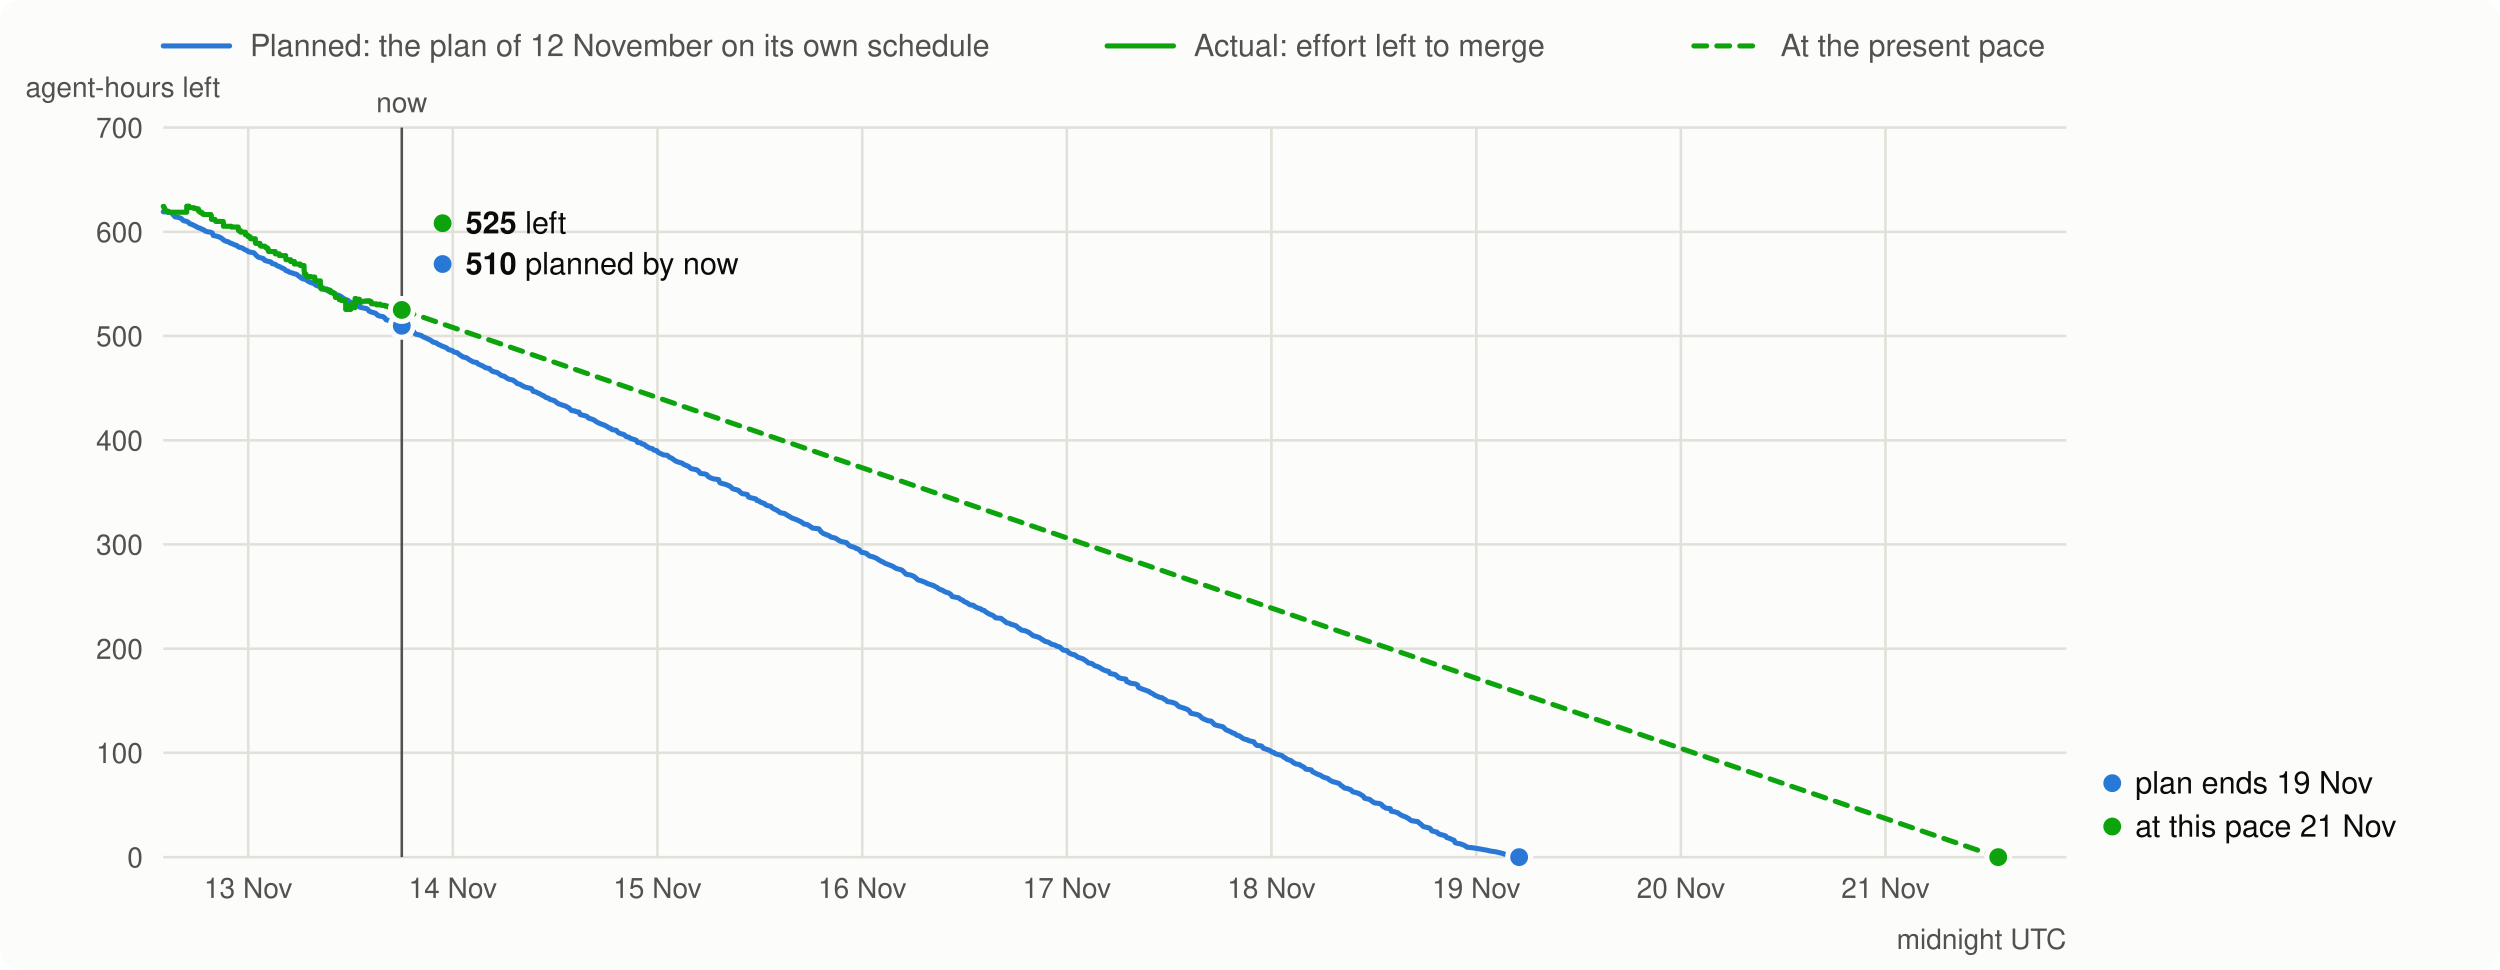
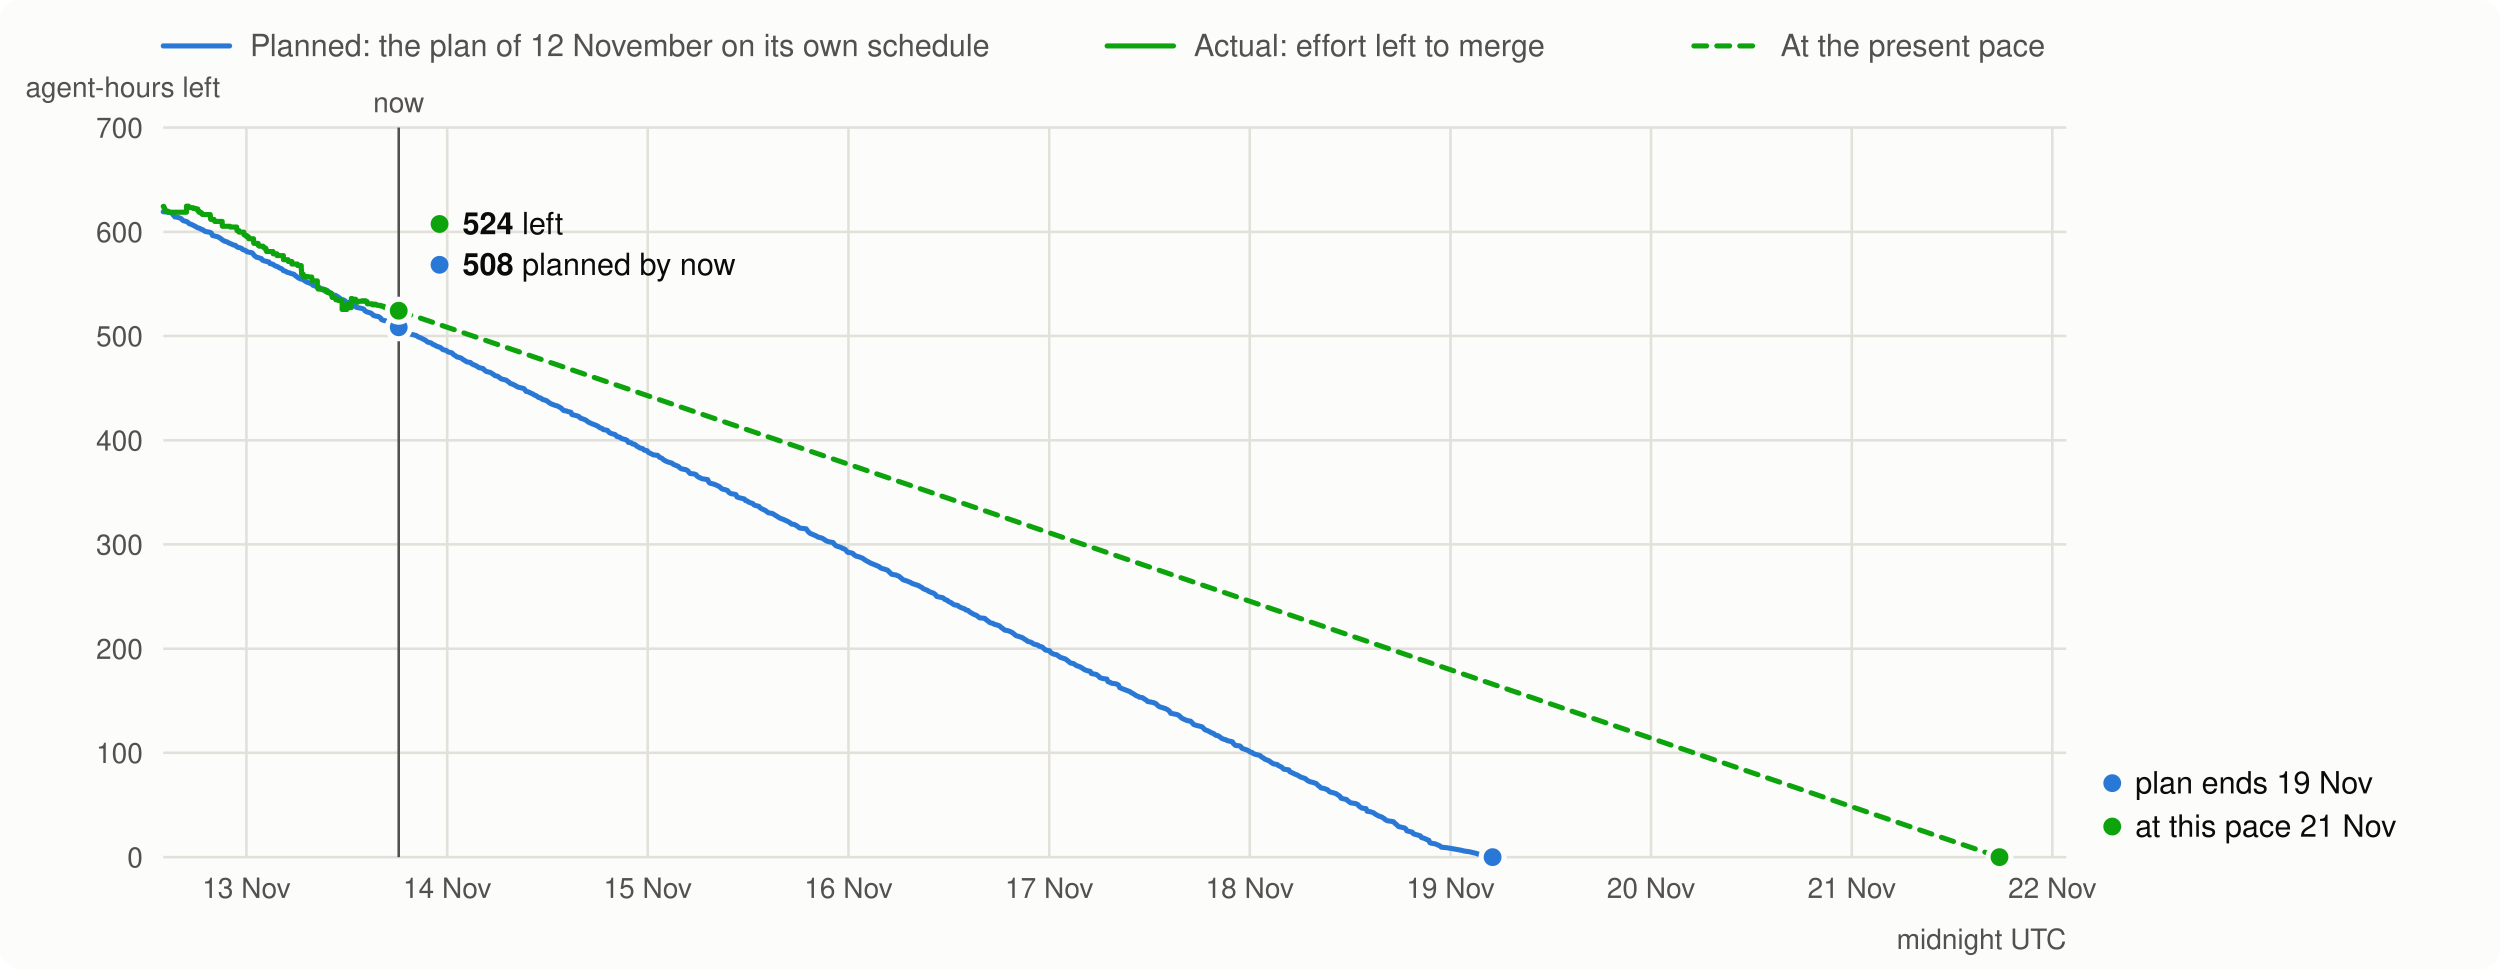
<svg xmlns="http://www.w3.org/2000/svg" viewBox="0 0 980 380" width="980" height="380" font-family="system-ui,-apple-system,Segoe UI,Helvetica,Arial,sans-serif" font-size="13">
  <rect width="980" height="380" rx="8" fill="#fcfcfb" />
  <line x1="64" x2="90" y1="18" y2="18" stroke="#2a78d6" stroke-width="2" stroke-linecap="round" />
  <text x="98" y="22" fill="#52514e" font-size="12">Planned: the plan of 12 November on its own schedule</text>
  <line x1="434" x2="460" y1="18" y2="18" stroke="#0ca30c" stroke-width="2" stroke-linecap="round" />
  <text x="468" y="22" fill="#52514e" font-size="12">Actual: effort left to merge</text>
  <line x1="664" x2="690" y1="18" y2="18" stroke="#0ca30c" stroke-width="2" stroke-linecap="round" stroke-dasharray="5 4" />
  <text x="698" y="22" fill="#52514e" font-size="12">At the present pace</text>
  <line x1="64" x2="810" y1="336.0" y2="336.0" stroke="#e1e0d9" />
  <text x="56" y="340.0" text-anchor="end" fill="#52514e" font-size="11">0</text>
  <line x1="64" x2="810" y1="295.1" y2="295.1" stroke="#e1e0d9" />
  <text x="56" y="299.1" text-anchor="end" fill="#52514e" font-size="11">100</text>
  <line x1="64" x2="810" y1="254.3" y2="254.3" stroke="#e1e0d9" />
  <text x="56" y="258.3" text-anchor="end" fill="#52514e" font-size="11">200</text>
  <line x1="64" x2="810" y1="213.4" y2="213.4" stroke="#e1e0d9" />
  <text x="56" y="217.4" text-anchor="end" fill="#52514e" font-size="11">300</text>
  <line x1="64" x2="810" y1="172.6" y2="172.6" stroke="#e1e0d9" />
  <text x="56" y="176.6" text-anchor="end" fill="#52514e" font-size="11">400</text>
  <line x1="64" x2="810" y1="131.7" y2="131.7" stroke="#e1e0d9" />
  <text x="56" y="135.7" text-anchor="end" fill="#52514e" font-size="11">500</text>
  <line x1="64" x2="810" y1="90.9" y2="90.9" stroke="#e1e0d9" />
  <text x="56" y="94.9" text-anchor="end" fill="#52514e" font-size="11">600</text>
  <line x1="64" x2="810" y1="50.0" y2="50.0" stroke="#e1e0d9" />
  <text x="56" y="54.0" text-anchor="end" fill="#52514e" font-size="11">700</text>
  <text x="10" y="38" fill="#52514e" font-size="11">agent-hours left</text>
-   <line x1="97.3" x2="97.3" y1="50" y2="336" stroke="#e1e0d9" />
-   <text x="97.3" y="352" text-anchor="middle" fill="#52514e" font-size="11">13 Nov</text>
-   <line x1="177.5" x2="177.5" y1="50" y2="336" stroke="#e1e0d9" />
-   <text x="177.5" y="352" text-anchor="middle" fill="#52514e" font-size="11">14 Nov</text>
-   <line x1="257.7" x2="257.7" y1="50" y2="336" stroke="#e1e0d9" />
-   <text x="257.7" y="352" text-anchor="middle" fill="#52514e" font-size="11">15 Nov</text>
-   <line x1="338.0" x2="338.0" y1="50" y2="336" stroke="#e1e0d9" />
-   <text x="338.0" y="352" text-anchor="middle" fill="#52514e" font-size="11">16 Nov</text>
-   <line x1="418.2" x2="418.2" y1="50" y2="336" stroke="#e1e0d9" />
-   <text x="418.2" y="352" text-anchor="middle" fill="#52514e" font-size="11">17 Nov</text>
-   <line x1="498.4" x2="498.4" y1="50" y2="336" stroke="#e1e0d9" />
-   <text x="498.4" y="352" text-anchor="middle" fill="#52514e" font-size="11">18 Nov</text>
-   <line x1="578.7" x2="578.7" y1="50" y2="336" stroke="#e1e0d9" />
-   <text x="578.7" y="352" text-anchor="middle" fill="#52514e" font-size="11">19 Nov</text>
-   <line x1="658.9" x2="658.9" y1="50" y2="336" stroke="#e1e0d9" />
-   <text x="658.9" y="352" text-anchor="middle" fill="#52514e" font-size="11">20 Nov</text>
-   <line x1="739.1" x2="739.1" y1="50" y2="336" stroke="#e1e0d9" />
-   <text x="739.1" y="352" text-anchor="middle" fill="#52514e" font-size="11">21 Nov</text>
+   <line x1="96.6" x2="96.6" y1="50" y2="336" stroke="#e1e0d9" />
+   <text x="96.6" y="352" text-anchor="middle" fill="#52514e" font-size="11">13 Nov</text>
+   <line x1="175.3" x2="175.3" y1="50" y2="336" stroke="#e1e0d9" />
+   <text x="175.3" y="352" text-anchor="middle" fill="#52514e" font-size="11">14 Nov</text>
+   <line x1="253.9" x2="253.9" y1="50" y2="336" stroke="#e1e0d9" />
+   <text x="253.9" y="352" text-anchor="middle" fill="#52514e" font-size="11">15 Nov</text>
+   <line x1="332.6" x2="332.6" y1="50" y2="336" stroke="#e1e0d9" />
+   <text x="332.6" y="352" text-anchor="middle" fill="#52514e" font-size="11">16 Nov</text>
+   <line x1="411.3" x2="411.3" y1="50" y2="336" stroke="#e1e0d9" />
+   <text x="411.3" y="352" text-anchor="middle" fill="#52514e" font-size="11">17 Nov</text>
+   <line x1="489.9" x2="489.9" y1="50" y2="336" stroke="#e1e0d9" />
+   <text x="489.9" y="352" text-anchor="middle" fill="#52514e" font-size="11">18 Nov</text>
+   <line x1="568.6" x2="568.6" y1="50" y2="336" stroke="#e1e0d9" />
+   <text x="568.6" y="352" text-anchor="middle" fill="#52514e" font-size="11">19 Nov</text>
+   <line x1="647.2" x2="647.2" y1="50" y2="336" stroke="#e1e0d9" />
+   <text x="647.2" y="352" text-anchor="middle" fill="#52514e" font-size="11">20 Nov</text>
+   <line x1="725.9" x2="725.9" y1="50" y2="336" stroke="#e1e0d9" />
+   <text x="725.9" y="352" text-anchor="middle" fill="#52514e" font-size="11">21 Nov</text>
+   <line x1="804.5" x2="804.5" y1="50" y2="336" stroke="#e1e0d9" />
+   <text x="804.5" y="352" text-anchor="middle" fill="#52514e" font-size="11">22 Nov</text>
  <text x="810" y="372" text-anchor="end" fill="#52514e" font-size="11">midnight UTC</text>
-   <path d="M64.0,83.0 L66.5,83.2 L67.3,83.5 L68.6,85.0 L69.9,85.2 L70.7,85.5 L71.1,85.7 L71.9,86.5 L73.2,86.8 L73.6,87.0 L74.0,87.3 L74.4,87.7 L75.3,88.0 L75.7,88.2 L76.1,88.4 L76.5,88.6 L77.8,89.3 L78.6,89.5 L79.0,89.8 L79.9,90.1 L80.3,90.5 L81.1,90.8 L82.4,91.0 L83.2,91.3 L83.6,92.3 L84.5,92.5 L85.7,92.8 L86.1,93.0 L87.0,93.5 L87.8,94.2 L88.2,94.4 L88.7,94.6 L89.5,94.8 L90.3,95.3 L91.2,95.6 L91.6,95.8 L92.0,96.0 L92.8,96.2 L93.2,96.6 L93.7,96.9 L94.9,97.2 L95.3,97.4 L95.8,97.8 L96.6,98.1 L97.0,98.3 L97.4,98.7 L99.5,99.1 L99.9,99.5 L100.4,100.1 L100.8,100.4 L101.2,100.8 L102.0,101.0 L103.3,101.4 L103.7,102.0 L104.5,102.3 L105.4,102.5 L106.2,102.7 L106.6,103.3 L107.9,103.6 L108.3,103.9 L108.7,104.2 L109.5,104.5 L110.0,104.7 L110.4,105.0 L111.2,105.3 L111.6,105.6 L112.1,106.1 L112.9,106.3 L113.3,106.6 L113.7,106.8 L114.6,107.0 L115.0,107.2 L116.2,107.5 L116.7,107.9 L117.1,108.2 L117.9,108.8 L118.3,109.1 L118.7,109.3 L120.0,109.6 L120.4,110.0 L120.8,110.2 L121.2,110.5 L122.1,110.8 L123.3,111.3 L123.8,111.8 L124.6,112.1 L125.4,112.3 L126.7,112.9 L127.1,113.4 L127.9,113.7 L129.6,113.9 L130.0,114.3 L130.4,114.8 L131.3,115.5 L132.9,115.8 L133.4,116.1 L133.8,116.3 L134.6,116.9 L135.0,117.2 L136.3,117.7 L136.7,118.0 L137.1,118.4 L138.4,118.7 L138.8,118.9 L140.1,119.2 L140.5,119.7 L140.9,120.3 L141.3,120.5 L143.8,121.0 L144.2,121.3 L144.6,121.9 L145.5,122.3 L146.3,122.5 L147.2,122.8 L147.6,123.1 L148.0,123.6 L148.8,123.9 L150.1,124.1 L150.5,124.4 L150.9,124.7 L151.3,125.3 L152.2,125.6 L153.8,126.0 L154.3,126.3 L154.7,126.9 L155.9,127.3 L156.3,127.5 L157.2,127.7 L157.6,128.0 L158.0,128.3 L159.3,128.7 L159.7,128.9 L160.5,129.3 L161.8,129.7 L162.2,130.0 L162.6,130.7 L163.0,131.0 L163.9,131.2 L165.1,131.5 L166.0,132.1 L166.8,132.4 L167.6,132.8 L168.5,133.2 L169.3,133.7 L169.7,134.1 L171.0,134.4 L171.4,134.7 L171.8,135.0 L172.6,135.3 L173.1,135.6 L173.9,135.9 L174.7,136.2 L175.2,136.5 L175.6,136.9 L176.0,137.1 L177.2,137.4 L177.7,137.8 L178.1,138.0 L179.3,138.3 L179.7,138.7 L180.2,139.1 L180.6,139.3 L181.0,139.6 L181.4,139.9 L182.7,140.2 L183.1,140.4 L183.5,140.7 L183.9,141.0 L184.3,141.2 L184.8,141.5 L185.2,141.7 L185.6,141.9 L186.9,142.1 L187.3,142.6 L188.1,143.0 L188.9,143.3 L189.8,143.8 L190.2,144.1 L191.9,144.5 L192.3,145.0 L192.7,145.3 L193.1,145.6 L194.8,146.0 L195.6,146.5 L196.0,146.8 L196.5,147.2 L197.7,147.5 L198.1,147.8 L199.0,148.4 L199.4,148.6 L201.1,149.0 L202.3,149.9 L202.7,150.3 L204.0,150.7 L204.4,151.0 L204.8,151.2 L205.7,151.7 L207.3,152.1 L208.2,152.3 L208.6,152.7 L209.0,153.4 L210.3,153.7 L210.7,154.0 L211.5,154.3 L212.3,154.8 L213.2,155.2 L213.6,155.5 L214.0,155.8 L214.8,156.0 L215.7,156.6 L216.5,156.8 L217.4,157.1 L218.2,157.8 L219.0,158.3 L219.9,158.6 L220.7,158.9 L221.5,159.1 L222.8,159.8 L223.2,160.1 L223.6,160.5 L224.0,160.9 L225.3,161.1 L225.7,161.3 L227.0,161.6 L227.4,162.5 L228.6,162.8 L229.5,163.0 L230.3,163.4 L230.7,163.9 L232.0,164.3 L232.8,164.6 L233.2,164.9 L233.6,165.2 L234.1,165.5 L235.3,166.1 L236.2,166.4 L237.0,166.7 L237.8,167.1 L238.7,167.7 L239.5,168.0 L239.9,168.4 L241.6,168.7 L242.0,169.2 L242.4,169.6 L243.3,170.0 L244.5,170.3 L244.9,170.6 L245.4,171.1 L246.6,171.4 L247.0,171.8 L247.9,172.1 L248.7,172.3 L249.5,172.7 L249.9,173.4 L251.2,173.6 L251.6,174.0 L252.5,174.2 L252.9,174.5 L253.3,174.9 L253.7,175.1 L254.1,175.3 L254.5,175.6 L255.8,175.9 L256.2,176.4 L257.5,176.7 L257.9,177.3 L258.3,177.5 L259.6,178.1 L260.0,178.3 L261.6,178.5 L262.5,179.3 L263.3,179.6 L264.2,180.3 L265.0,180.8 L265.8,181.1 L267.5,181.6 L267.9,182.0 L269.6,182.7 L270.0,182.9 L270.4,183.3 L270.8,183.6 L271.3,183.8 L272.9,184.1 L273.8,184.6 L274.2,185.2 L274.6,185.6 L276.3,185.8 L277.1,186.1 L277.5,186.7 L277.9,187.0 L278.8,187.4 L279.6,187.7 L281.7,188.0 L282.1,189.1 L282.5,189.4 L284.2,189.8 L285.5,190.3 L286.3,190.7 L286.7,191.1 L287.1,191.5 L287.6,191.7 L288.8,192.0 L289.6,192.3 L290.1,192.9 L290.5,193.2 L290.9,193.5 L292.2,193.7 L293.0,193.9 L293.4,194.8 L294.2,195.1 L295.5,195.4 L296.3,195.6 L296.7,196.2 L297.6,196.4 L298.0,196.8 L298.8,197.1 L299.7,197.4 L300.1,197.9 L300.9,198.2 L302.2,198.5 L302.6,199.0 L303.4,199.5 L304.3,199.9 L304.7,200.1 L305.9,201.0 L307.6,201.3 L308.0,201.6 L310.5,203.1 L311.4,203.4 L312.2,203.7 L313.9,204.5 L314.7,205.0 L315.1,205.4 L316.4,205.6 L317.2,206.1 L318.1,206.7 L318.5,207.0 L321.0,207.3 L321.8,208.4 L322.7,209.1 L325.2,210.1 L325.6,210.5 L327.3,210.9 L327.7,211.1 L328.5,211.6 L328.9,211.9 L329.8,212.3 L331.8,212.7 L332.3,213.3 L333.1,214.0 L334.4,214.4 L335.2,214.7 L335.6,215.0 L336.4,215.2 L336.9,215.6 L337.7,216.5 L338.9,216.7 L339.8,217.0 L340.2,217.5 L341.0,218.0 L342.3,218.3 L342.7,218.5 L343.5,218.8 L344.4,219.4 L345.6,220.1 L346.1,220.3 L346.9,220.8 L347.7,221.1 L349.0,221.6 L350.2,222.1 L350.7,222.5 L351.5,222.9 L352.3,223.1 L353.6,223.5 L354.8,224.7 L355.2,225.1 L356.9,225.4 L358.2,225.9 L359.4,226.9 L359.8,227.3 L361.5,227.8 L361.9,228.0 L362.8,228.3 L363.2,228.6 L364.0,228.9 L364.9,229.2 L366.1,229.6 L366.5,229.9 L367.4,230.3 L367.8,230.7 L368.6,231.1 L369.5,231.4 L369.9,231.7 L370.7,232.1 L372.0,232.5 L372.4,232.8 L372.8,233.1 L373.2,233.8 L374.0,234.0 L375.7,234.3 L376.6,235.0 L377.4,235.3 L377.8,235.7 L378.6,236.1 L379.1,236.3 L379.9,236.9 L380.3,237.1 L381.6,237.3 L382.0,237.7 L383.2,238.3 L384.5,238.7 L384.9,239.1 L385.8,239.3 L386.2,239.7 L386.6,240.0 L387.8,240.7 L388.3,240.9 L389.1,241.2 L389.5,241.5 L389.9,241.8 L390.3,242.2 L392.4,242.4 L392.9,242.8 L393.7,243.4 L394.1,243.7 L394.5,244.1 L395.8,244.4 L396.2,244.7 L397.0,244.9 L398.3,245.3 L398.7,245.7 L399.1,246.1 L399.5,246.3 L400.4,247.0 L401.6,247.2 L402.5,247.5 L403.3,247.9 L404.1,248.5 L405.0,249.2 L405.8,249.4 L407.1,249.8 L407.5,250.0 L408.7,250.8 L409.1,251.0 L409.6,251.4 L410.8,251.7 L411.2,251.9 L411.7,252.2 L412.1,252.5 L413.7,252.9 L414.2,253.3 L415.4,253.6 L415.8,254.0 L416.3,254.4 L416.7,254.8 L418.3,255.1 L418.8,255.7 L419.2,256.0 L420.0,256.4 L421.3,256.7 L421.7,257.0 L422.1,257.3 L422.5,257.6 L423.4,257.9 L424.6,258.3 L425.0,258.6 L425.9,259.2 L426.7,259.9 L428.0,260.1 L428.4,260.4 L429.2,261.0 L430.0,261.2 L430.5,261.4 L431.3,261.8 L431.7,262.1 L432.6,262.6 L433.4,262.9 L434.6,263.2 L435.1,264.0 L437.1,264.4 L438.0,265.1 L438.4,265.6 L439.7,266.0 L441.3,266.2 L441.7,267.2 L442.6,267.5 L443.0,267.8 L445.1,268.1 L445.9,268.5 L446.3,269.5 L447.2,269.9 L449.7,270.8 L450.5,271.1 L450.9,271.5 L451.8,271.9 L453.0,272.7 L453.9,273.0 L454.3,273.3 L455.5,273.5 L456.4,274.1 L456.8,274.3 L457.2,274.6 L457.6,275.0 L458.9,275.2 L460.1,275.5 L461.0,275.9 L461.4,276.3 L461.8,276.7 L462.2,277.0 L463.5,277.4 L464.7,277.8 L465.6,278.2 L466.0,278.5 L466.4,278.9 L466.8,279.6 L469.3,280.1 L470.2,280.5 L470.6,280.9 L471.0,281.3 L471.4,281.6 L472.7,282.2 L473.5,282.5 L474.8,282.7 L475.2,283.1 L475.6,283.5 L476.0,284.0 L476.8,284.3 L479.4,284.9 L479.8,285.3 L480.2,285.7 L480.6,286.1 L481.4,286.4 L482.7,287.0 L483.1,287.3 L483.9,287.5 L484.8,288.2 L485.6,288.4 L486.0,288.6 L487.3,289.5 L488.1,289.8 L489.0,290.0 L489.4,290.3 L490.6,290.6 L491.5,290.8 L491.9,291.5 L492.7,292.2 L494.4,292.4 L494.8,292.7 L495.2,293.3 L496.1,293.6 L497.3,294.0 L497.7,294.2 L498.2,294.5 L498.6,294.8 L499.4,295.0 L499.8,295.4 L500.7,295.7 L502.3,296.1 L502.8,296.4 L503.2,296.8 L504.0,297.2 L504.4,297.6 L505.3,297.9 L506.1,298.2 L506.5,298.5 L506.9,298.9 L507.4,299.1 L507.8,299.4 L509.4,299.7 L509.9,300.1 L511.1,300.7 L511.5,301.1 L511.9,301.5 L514.0,301.8 L514.5,302.5 L514.9,302.7 L515.7,303.1 L516.5,303.5 L517.4,303.8 L517.8,304.0 L518.2,304.3 L519.0,304.7 L520.3,305.1 L520.7,305.3 L521.1,305.7 L521.6,306.0 L522.4,306.4 L523.6,306.7 L524.9,307.1 L525.3,307.5 L525.7,307.9 L526.2,308.2 L527.0,308.9 L528.2,309.1 L529.5,309.6 L529.9,310.0 L530.3,310.4 L531.6,310.7 L532.8,311.1 L534.1,311.9 L534.5,312.2 L534.9,312.9 L536.2,313.2 L537.0,313.4 L537.4,313.8 L538.7,314.7 L540.8,315.0 L541.6,315.4 L542.0,316.0 L543.3,316.8 L545.0,317.0 L545.4,318.0 L546.6,318.2 L547.9,318.6 L548.3,318.9 L548.7,319.2 L550.0,319.9 L551.2,320.3 L551.6,320.6 L552.1,320.8 L552.5,321.2 L553.3,321.7 L555.8,322.1 L556.2,322.5 L556.7,322.9 L557.1,323.2 L557.9,324.0 L560.4,324.6 L560.8,325.0 L561.3,325.7 L562.5,326.0 L563.3,326.2 L563.8,326.8 L564.6,327.1 L565.8,327.4 L566.7,327.7 L567.1,328.3 L568.4,328.7 L569.2,329.1 L570.0,329.4 L570.4,330.3 L570.9,330.5 L572.5,330.8 L573.8,331.3 L574.6,331.7 L575.0,332.1 L577.1,332.3 L579.6,332.7 L583.0,333.3 L584.2,333.6 L586.3,333.9 L587.6,334.2 L588.8,334.5 L589.7,334.8 L592.2,335.5 L593.0,335.7 L595.5,336.0" fill="none" stroke="#2a78d6" stroke-width="2" stroke-linejoin="round" stroke-linecap="round" />
-   <path d="M64.0,80.9 L64.2,80.9 L64.2,81.3 L64.4,81.3 L64.4,81.7 L64.6,81.7 L64.6,82.0 L64.7,82.0 L64.7,82.3 L64.9,82.3 L64.9,82.5 L65.1,82.5 L65.1,82.8 L66.0,82.8 L66.0,83.0 L66.0,83.0 L66.0,83.2 L73.2,83.2 L73.2,80.8 L74.1,80.8 L74.1,81.2 L74.1,81.2 L74.1,81.4 L76.0,81.4 L76.0,81.7 L77.0,81.7 L77.0,81.9 L77.8,81.9 L77.8,82.3 L77.8,82.3 L77.8,82.7 L78.2,82.7 L78.2,83.0 L78.3,83.0 L78.3,83.2 L79.0,83.2 L79.0,83.5 L79.4,83.5 L79.4,83.7 L79.4,83.7 L79.4,83.9 L79.8,83.9 L79.8,84.1 L82.7,84.1 L82.7,84.4 L82.8,84.4 L82.8,84.7 L82.9,84.7 L82.9,84.9 L82.9,84.9 L82.9,85.1 L82.9,85.1 L82.9,85.4 L82.9,85.4 L82.9,85.7 L82.9,85.7 L82.9,86.0 L84.3,86.0 L84.3,86.2 L84.3,86.2 L84.3,86.5 L84.6,86.5 L84.6,86.8 L87.5,86.8 L87.5,87.0 L87.5,87.0 L87.5,87.3 L87.6,87.3 L87.6,87.6 L87.6,87.6 L87.6,87.9 L87.6,87.9 L87.6,88.1 L87.6,88.1 L87.6,88.4 L87.6,88.4 L87.6,88.7 L90.7,88.7 L90.7,89.0 L93.4,89.0 L93.4,89.2 L93.4,89.2 L93.4,89.4 L93.4,89.4 L93.4,89.7 L93.4,89.7 L93.4,89.9 L93.4,89.9 L93.4,90.2 L93.5,90.2 L93.5,90.4 L94.3,90.4 L94.3,90.7 L94.3,90.7 L94.3,91.0 L96.2,91.0 L96.2,91.2 L96.2,91.2 L96.2,91.5 L96.2,91.5 L96.2,91.7 L96.2,91.7 L96.2,92.0 L96.8,92.0 L96.8,92.3 L97.3,92.3 L97.3,92.6 L97.3,92.6 L97.3,92.8 L98.1,92.8 L98.1,93.0 L98.1,93.0 L98.1,93.3 L98.2,93.3 L98.2,93.6 L100.1,93.6 L100.1,93.8 L100.1,93.8 L100.1,94.2 L100.1,94.2 L100.1,94.4 L100.1,94.4 L100.1,94.6 L100.1,94.6 L100.1,94.8 L100.1,94.8 L100.1,95.1 L100.2,95.1 L100.2,95.4 L101.9,95.4 L101.9,95.8 L101.9,95.8 L101.9,96.0 L101.9,96.0 L101.9,96.2 L102.3,96.2 L102.3,96.5 L103.8,96.5 L103.8,96.8 L104.2,96.8 L104.2,97.1 L104.6,97.1 L104.6,97.3 L105.0,97.3 L105.0,97.7 L105.0,97.7 L105.0,98.0 L105.3,98.0 L105.3,98.2 L105.3,98.2 L105.3,98.6 L107.9,98.6 L107.9,98.8 L107.9,98.8 L107.9,99.2 L107.9,99.2 L107.9,99.5 L109.5,99.5 L109.5,99.8 L109.5,99.8 L109.5,100.2 L112.0,100.2 L112.0,100.4 L112.0,100.4 L112.0,100.8 L112.0,100.8 L112.0,101.1 L112.0,101.1 L112.0,101.3 L112.1,101.3 L112.1,101.5 L112.1,101.5 L112.1,101.8 L113.9,101.8 L113.9,102.1 L113.9,102.1 L113.9,102.5 L115.4,102.5 L115.4,102.8 L115.4,102.8 L115.4,103.1 L115.4,103.1 L115.4,103.5 L117.7,103.5 L117.7,103.9 L117.7,103.9 L117.7,104.1 L119.2,104.1 L119.2,104.4 L119.2,104.4 L119.2,104.6 L119.2,104.6 L119.2,104.9 L119.2,104.9 L119.2,105.1 L119.2,105.1 L119.2,105.3 L119.2,105.3 L119.2,105.5 L119.2,105.5 L119.2,105.8 L119.2,105.8 L119.2,106.0 L119.2,106.0 L119.2,106.2 L119.3,106.2 L119.3,106.5 L119.3,106.5 L119.3,106.9 L119.3,106.9 L119.3,107.3 L119.3,107.3 L119.3,107.5 L120.0,107.5 L120.0,107.9 L120.0,107.9 L120.0,108.2 L120.2,108.2 L120.2,108.4 L121.8,108.4 L121.8,108.6 L123.4,108.6 L123.4,108.8 L123.4,108.8 L123.4,109.2 L123.4,109.2 L123.4,109.4 L123.4,109.4 L123.4,109.8 L123.6,109.8 L123.6,110.1 L125.6,110.1 L125.6,110.3 L125.6,110.3 L125.6,110.6 L125.6,110.6 L125.6,110.8 L125.6,110.8 L125.6,111.1 L125.6,111.1 L125.6,111.4 L125.6,111.4 L125.6,111.6 L125.6,111.6 L125.6,112.0 L125.7,112.0 L125.7,112.2 L125.7,112.2 L125.7,112.6 L125.7,112.6 L125.7,113.0 L126.0,113.0 L126.0,113.3 L128.1,113.3 L128.1,113.6 L129.0,113.6 L129.0,114.0 L129.0,114.0 L129.0,114.3 L129.7,114.3 L129.7,114.7 L130.8,114.7 L130.8,115.0 L131.3,115.0 L131.3,115.4 L131.4,115.4 L131.4,115.7 L131.4,115.7 L131.4,116.0 L131.5,116.0 L131.5,116.2 L131.5,116.2 L131.5,116.6 L132.9,116.6 L132.9,116.9 L133.0,116.9 L133.0,117.1 L133.0,117.1 L133.0,117.5 L133.9,117.5 L133.9,117.8 L135.4,117.8 L135.4,118.2 L135.4,118.2 L135.4,118.4 L135.4,118.4 L135.4,118.6 L135.5,118.6 L135.5,118.8 L135.5,118.8 L135.5,119.1 L135.5,119.1 L135.5,119.5 L135.5,119.5 L135.5,119.9 L135.5,119.9 L135.5,120.1 L135.5,120.1 L135.5,120.5 L135.5,120.5 L135.5,120.9 L135.5,120.9 L135.5,121.3 L137.5,121.3 L137.5,119.4 L138.4,119.4 L138.4,119.6 L138.4,119.6 L138.4,120.0 L138.6,120.0 L138.6,120.4 L138.6,120.4 L138.6,120.6 L139.2,120.6 L139.2,117.0 L139.5,117.0 L139.5,117.3 L140.9,117.3 L140.9,117.6 L141.0,117.6 L141.0,118.0 L141.4,118.0 L141.4,118.2 L141.4,118.2 L141.4,118.5 L141.7,118.5 L141.7,118.1 L143.5,118.1 L143.5,117.9 L143.6,117.9 L143.6,118.1 L144.2,118.1 L144.2,117.9 L144.8,117.9 L144.8,118.2 L145.5,118.2 L145.5,118.6 L145.5,118.6 L145.5,118.8 L145.6,118.8 L145.6,119.1 L147.6,119.1 L147.6,119.5 L148.8,119.5 L148.8,119.2 L148.9,119.2 L148.9,119.5 L149.6,119.5 L149.6,119.7 L151.0,119.7 L151.0,120.0 L152.0,120.0 L152.0,120.3 L152.7,120.3 L152.7,120.6 L156.5,120.6 L156.5,120.9 L156.6,120.9 L156.6,121.2 L156.6,121.2 L156.6,121.5 L157.5,121.5 L157.5,121.5" fill="none" stroke="#0ca30c" stroke-width="2" stroke-linejoin="round" stroke-linecap="round" />
-   <line x1="157.5" y1="121.5" x2="783.3" y2="336.0" stroke="#0ca30c" stroke-width="2" stroke-dasharray="5 4" stroke-linecap="round" />
-   <line x1="157.5" x2="157.5" y1="50" y2="336" stroke="#52514e" stroke-width="1" />
-   <text x="157.5" y="44" text-anchor="middle" fill="#52514e" font-size="11">now</text>
-   <circle cx="157.5" cy="127.7" r="4.5" fill="#2a78d6" stroke="#fcfcfb" stroke-width="2" />
-   <circle cx="157.5" cy="121.5" r="4.5" fill="#0ca30c" stroke="#fcfcfb" stroke-width="2" />
-   <circle cx="173.5" cy="87.5" r="3.5" fill="#0ca30c" />
-   <text x="182.5" y="91.5" fill="#0b0b0b" font-size="12">
-     <tspan font-weight="600">525</tspan> left</text>
-   <circle cx="173.5" cy="103.5" r="3.5" fill="#2a78d6" />
-   <text x="182.5" y="107.5" fill="#0b0b0b" font-size="12">
-     <tspan font-weight="600">510</tspan> planned by now</text>
-   <circle cx="595.5" cy="336.0" r="4.5" fill="#2a78d6" stroke="#fcfcfb" stroke-width="2" />
+   <path d="M64.0,83.0 L66.5,83.2 L67.3,83.5 L68.5,85.0 L69.7,85.2 L70.6,85.5 L71.0,85.7 L71.8,86.5 L73.0,86.8 L73.4,87.0 L73.8,87.3 L74.2,87.7 L75.1,88.0 L75.5,88.2 L75.9,88.4 L76.3,88.6 L77.5,89.3 L78.3,89.5 L78.7,89.8 L79.6,90.1 L80.0,90.5 L80.8,90.8 L82.0,91.0 L82.8,91.3 L83.3,92.3 L84.1,92.5 L85.3,92.8 L85.7,93.0 L86.5,93.5 L87.4,94.2 L87.8,94.4 L88.2,94.6 L89.0,94.8 L89.8,95.3 L90.6,95.6 L91.0,95.8 L91.4,96.0 L92.3,96.2 L92.7,96.6 L93.1,96.9 L94.3,97.2 L94.7,97.4 L95.1,97.8 L96.0,98.1 L96.4,98.3 L96.8,98.7 L98.8,99.1 L99.2,99.5 L99.6,100.1 L100.0,100.4 L100.5,100.8 L101.3,101.0 L102.5,101.4 L102.9,102.0 L103.7,102.3 L104.6,102.5 L105.4,102.7 L105.8,103.3 L107.0,103.6 L107.4,103.9 L107.8,104.2 L108.7,104.5 L109.1,104.7 L109.5,105.0 L110.3,105.3 L110.7,105.6 L111.1,106.1 L111.9,106.3 L112.3,106.6 L112.8,106.8 L113.6,107.0 L114.0,107.2 L115.2,107.5 L115.6,107.9 L116.0,108.2 L116.8,108.8 L117.3,109.1 L117.7,109.3 L118.9,109.6 L119.3,110.0 L119.7,110.2 L120.1,110.5 L120.9,110.8 L122.2,111.3 L122.6,111.8 L123.4,112.1 L124.2,112.3 L125.5,112.9 L125.9,113.4 L126.7,113.7 L128.3,113.9 L128.7,114.3 L129.1,114.8 L130.0,115.5 L131.6,115.8 L132.0,116.1 L132.4,116.3 L133.2,116.9 L133.6,117.2 L134.9,117.7 L135.3,118.0 L135.7,118.4 L136.9,118.7 L137.3,118.9 L138.6,119.2 L139.0,119.7 L139.4,120.3 L139.8,120.5 L142.2,121.0 L142.7,121.3 L143.1,121.9 L143.9,122.3 L144.7,122.5 L145.5,122.8 L145.9,123.1 L146.3,123.6 L147.2,123.9 L148.4,124.1 L148.8,124.4 L149.2,124.7 L149.6,125.3 L150.4,125.6 L152.1,126.0 L152.5,126.3 L152.9,126.9 L154.1,127.3 L154.5,127.5 L155.4,127.7 L155.8,128.0 L156.2,128.3 L157.4,128.7 L157.8,128.9 L158.6,129.3 L159.9,129.7 L160.3,130.0 L160.7,130.7 L161.1,131.0 L161.9,131.2 L163.1,131.5 L164.0,132.1 L164.8,132.4 L165.6,132.8 L166.4,133.2 L167.2,133.7 L167.6,134.1 L168.9,134.4 L169.3,134.7 L169.7,135.0 L170.5,135.3 L170.9,135.6 L171.7,135.9 L172.6,136.2 L173.0,136.5 L173.4,136.9 L173.8,137.1 L175.0,137.4 L175.4,137.8 L175.8,138.0 L177.1,138.3 L177.5,138.7 L177.9,139.1 L178.3,139.3 L178.7,139.6 L179.1,139.9 L180.3,140.2 L180.8,140.4 L181.2,140.7 L181.6,141.0 L182.0,141.2 L182.4,141.5 L182.8,141.7 L183.2,141.9 L184.4,142.1 L184.9,142.6 L185.7,143.0 L186.5,143.3 L187.3,143.8 L187.7,144.1 L189.4,144.5 L189.8,145.0 L190.2,145.3 L190.6,145.6 L192.2,146.0 L193.0,146.5 L193.5,146.8 L193.9,147.2 L195.1,147.5 L195.5,147.8 L196.3,148.4 L196.7,148.6 L198.4,149.0 L199.6,149.9 L200.0,150.3 L201.2,150.7 L201.7,151.0 L202.1,151.2 L202.9,151.7 L204.5,152.1 L205.3,152.3 L205.7,152.7 L206.2,153.4 L207.4,153.7 L207.8,154.0 L208.6,154.3 L209.4,154.8 L210.3,155.2 L210.7,155.5 L211.1,155.8 L211.9,156.0 L212.7,156.6 L213.5,156.8 L214.3,157.1 L215.2,157.8 L216.0,158.3 L216.8,158.6 L217.6,158.9 L218.4,159.1 L219.7,159.8 L220.1,160.1 L220.5,160.5 L220.9,160.9 L222.1,161.1 L222.5,161.3 L223.8,161.6 L224.2,162.5 L225.4,162.8 L226.2,163.0 L227.1,163.4 L227.5,163.9 L228.7,164.3 L229.5,164.6 L229.9,164.9 L230.3,165.2 L230.7,165.5 L232.0,166.1 L232.8,166.4 L233.6,166.7 L234.4,167.1 L235.2,167.7 L236.1,168.0 L236.5,168.4 L238.1,168.7 L238.5,169.2 L238.9,169.6 L239.8,170.0 L241.0,170.3 L241.4,170.6 L241.8,171.1 L243.0,171.4 L243.4,171.8 L244.3,172.1 L245.1,172.3 L245.9,172.7 L246.3,173.4 L247.5,173.6 L247.9,174.0 L248.8,174.2 L249.2,174.5 L249.6,174.9 L250.0,175.1 L250.4,175.3 L250.8,175.6 L252.0,175.9 L252.4,176.4 L253.7,176.7 L254.1,177.3 L254.5,177.5 L255.7,178.1 L256.1,178.3 L257.8,178.5 L258.6,179.3 L259.4,179.6 L260.2,180.3 L261.1,180.8 L261.9,181.1 L263.5,181.6 L263.9,182.0 L265.6,182.7 L266.0,182.9 L266.4,183.3 L266.8,183.6 L267.2,183.8 L268.8,184.1 L269.7,184.6 L270.1,185.2 L270.5,185.6 L272.1,185.8 L272.9,186.1 L273.3,186.7 L273.8,187.0 L274.6,187.4 L275.4,187.7 L277.4,188.0 L277.9,189.1 L278.3,189.4 L279.9,189.8 L281.1,190.3 L281.9,190.7 L282.4,191.1 L282.8,191.5 L283.2,191.7 L284.4,192.0 L285.2,192.3 L285.6,192.9 L286.0,193.2 L286.5,193.5 L287.7,193.7 L288.5,193.9 L288.9,194.8 L289.7,195.1 L291.0,195.4 L291.8,195.6 L292.2,196.2 L293.0,196.4 L293.4,196.8 L294.2,197.1 L295.1,197.4 L295.5,197.9 L296.3,198.2 L297.5,198.5 L297.9,199.0 L298.7,199.5 L299.6,199.9 L300.0,200.1 L301.2,201.0 L302.8,201.3 L303.3,201.6 L305.7,203.1 L306.5,203.4 L307.3,203.7 L309.0,204.5 L309.8,205.0 L310.2,205.4 L311.4,205.6 L312.3,206.1 L313.1,206.7 L313.5,207.0 L316.0,207.3 L316.8,208.4 L317.6,209.1 L320.0,210.1 L320.5,210.5 L322.1,210.9 L322.5,211.1 L323.3,211.6 L323.7,211.9 L324.6,212.3 L326.6,212.7 L327.0,213.3 L327.8,214.0 L329.1,214.4 L329.9,214.7 L330.3,215.0 L331.1,215.2 L331.5,215.6 L332.3,216.5 L333.6,216.7 L334.4,217.0 L334.8,217.5 L335.6,218.0 L336.8,218.3 L337.3,218.5 L338.1,218.8 L338.9,219.4 L340.1,220.1 L340.5,220.3 L341.4,220.8 L342.2,221.1 L343.4,221.6 L344.6,222.1 L345.0,222.5 L345.9,222.9 L346.7,223.1 L347.9,223.5 L349.1,224.7 L349.5,225.1 L351.2,225.4 L352.4,225.9 L353.6,226.9 L354.1,227.3 L355.7,227.8 L356.1,228.0 L356.9,228.3 L357.3,228.6 L358.1,228.9 L359.0,229.2 L360.2,229.6 L360.6,229.9 L361.4,230.3 L361.8,230.7 L362.7,231.1 L363.5,231.4 L363.9,231.7 L364.7,232.1 L365.9,232.5 L366.3,232.8 L366.7,233.1 L367.2,233.8 L368.0,234.0 L369.6,234.3 L370.4,235.0 L371.3,235.3 L371.7,235.7 L372.5,236.1 L372.9,236.3 L373.7,236.9 L374.1,237.1 L375.4,237.3 L375.8,237.7 L377.0,238.3 L378.2,238.7 L378.6,239.1 L379.5,239.3 L379.9,239.7 L380.3,240.0 L381.5,240.7 L381.9,240.9 L382.7,241.2 L383.1,241.5 L383.5,241.8 L384.0,242.2 L386.0,242.4 L386.4,242.8 L387.2,243.4 L387.6,243.7 L388.1,244.1 L389.3,244.4 L389.7,244.7 L390.5,244.9 L391.7,245.3 L392.2,245.7 L392.6,246.1 L393.0,246.3 L393.8,247.0 L395.0,247.2 L395.8,247.5 L396.7,247.9 L397.5,248.5 L398.3,249.2 L399.1,249.4 L400.3,249.8 L400.8,250.0 L402.0,250.8 L402.4,251.0 L402.8,251.4 L404.0,251.7 L404.4,251.9 L404.8,252.2 L405.3,252.5 L406.9,252.9 L407.3,253.3 L408.5,253.6 L408.9,254.0 L409.4,254.4 L409.8,254.8 L411.4,255.1 L411.8,255.7 L412.2,256.0 L413.0,256.4 L414.3,256.7 L414.7,257.0 L415.1,257.3 L415.5,257.6 L416.3,257.9 L417.6,258.3 L418.0,258.6 L418.8,259.2 L419.6,259.9 L420.8,260.1 L421.2,260.4 L422.1,261.0 L422.9,261.2 L423.3,261.4 L424.1,261.8 L424.5,262.1 L425.3,262.6 L426.2,262.9 L427.4,263.2 L427.8,264.0 L429.8,264.4 L430.7,265.1 L431.1,265.6 L432.3,266.0 L433.9,266.2 L434.3,267.2 L435.2,267.5 L435.6,267.8 L437.6,268.1 L438.4,268.5 L438.9,269.5 L439.7,269.9 L442.1,270.8 L442.9,271.1 L443.4,271.5 L444.2,271.9 L445.4,272.7 L446.2,273.0 L446.6,273.3 L447.9,273.5 L448.7,274.1 L449.1,274.3 L449.5,274.6 L449.9,275.0 L451.1,275.2 L452.4,275.5 L453.2,275.9 L453.6,276.3 L454.0,276.7 L454.4,277.0 L455.7,277.4 L456.9,277.8 L457.7,278.2 L458.1,278.5 L458.5,278.9 L458.9,279.6 L461.4,280.1 L462.2,280.5 L462.6,280.9 L463.0,281.3 L463.4,281.6 L464.7,282.2 L465.5,282.5 L466.7,282.7 L467.1,283.1 L467.5,283.5 L467.9,284.0 L468.8,284.3 L471.2,284.9 L471.6,285.3 L472.0,285.7 L472.4,286.1 L473.3,286.4 L474.5,287.0 L474.9,287.3 L475.7,287.5 L476.5,288.2 L477.4,288.4 L477.8,288.6 L479.0,289.5 L479.8,289.8 L480.6,290.0 L481.0,290.3 L482.3,290.6 L483.1,290.8 L483.5,291.5 L484.3,292.2 L486.0,292.4 L486.4,292.7 L486.8,293.3 L487.6,293.6 L488.8,294.0 L489.2,294.2 L489.7,294.5 L490.1,294.8 L490.9,295.0 L491.3,295.4 L492.1,295.7 L493.8,296.1 L494.2,296.4 L494.6,296.8 L495.4,297.2 L495.8,297.6 L496.6,297.9 L497.4,298.2 L497.8,298.5 L498.3,298.9 L498.7,299.1 L499.1,299.4 L500.7,299.7 L501.1,300.1 L502.4,300.7 L502.8,301.1 L503.2,301.5 L505.2,301.8 L505.6,302.5 L506.0,302.7 L506.9,303.1 L507.7,303.5 L508.5,303.8 L508.9,304.0 L509.3,304.3 L510.1,304.7 L511.4,305.1 L511.8,305.3 L512.2,305.7 L512.6,306.0 L513.4,306.4 L514.6,306.7 L515.9,307.1 L516.3,307.5 L516.7,307.9 L517.1,308.2 L517.9,308.9 L519.1,309.1 L520.4,309.6 L520.8,310.0 L521.2,310.4 L522.4,310.7 L523.7,311.1 L524.9,311.9 L525.3,312.2 L525.7,312.9 L526.9,313.2 L527.8,313.4 L528.2,313.8 L529.4,314.7 L531.4,315.0 L532.3,315.4 L532.7,316.0 L533.9,316.8 L535.5,317.0 L535.9,318.0 L537.2,318.2 L538.4,318.6 L538.8,318.9 L539.2,319.2 L540.5,319.9 L541.7,320.3 L542.1,320.6 L542.5,320.8 L542.9,321.2 L543.7,321.7 L546.2,322.1 L546.6,322.5 L547.0,322.9 L547.4,323.2 L548.2,324.0 L550.7,324.6 L551.1,325.0 L551.5,325.7 L552.7,326.0 L553.6,326.2 L554.0,326.8 L554.8,327.1 L556.0,327.4 L556.8,327.7 L557.2,328.3 L558.5,328.7 L559.3,329.1 L560.1,329.4 L560.5,330.3 L560.9,330.5 L562.6,330.8 L563.8,331.3 L564.6,331.7 L565.0,332.1 L567.1,332.3 L569.5,332.7 L572.8,333.3 L574.0,333.6 L576.1,333.9 L577.3,334.2 L578.6,334.5 L579.4,334.8 L581.8,335.5 L582.7,335.7 L585.1,336.0" fill="none" stroke="#2a78d6" stroke-width="2" stroke-linejoin="round" stroke-linecap="round" />
+   <path d="M64.0,80.9 L64.2,80.9 L64.2,81.3 L64.4,81.3 L64.4,81.7 L64.6,81.7 L64.6,82.0 L64.7,82.0 L64.7,82.3 L64.8,82.3 L64.8,82.5 L65.1,82.5 L65.1,82.8 L65.9,82.8 L65.9,83.0 L65.9,83.0 L65.9,83.2 L73.1,83.2 L73.1,80.8 L73.9,80.8 L73.9,81.2 L73.9,81.2 L73.9,81.4 L75.7,81.4 L75.7,81.7 L76.7,81.7 L76.7,81.9 L77.5,81.9 L77.5,82.3 L77.6,82.3 L77.6,82.7 L78.0,82.7 L78.0,83.0 L78.0,83.0 L78.0,83.2 L78.7,83.2 L78.7,83.5 L79.1,83.5 L79.1,83.7 L79.1,83.7 L79.1,83.9 L79.4,83.9 L79.4,84.1 L82.4,84.1 L82.4,84.4 L82.4,84.4 L82.4,84.7 L82.5,84.7 L82.5,84.9 L82.5,84.9 L82.5,85.1 L82.5,85.1 L82.5,85.4 L82.5,85.4 L82.5,85.7 L82.6,85.7 L82.6,86.0 L83.9,86.0 L83.9,86.2 L83.9,86.2 L83.9,86.5 L84.2,86.5 L84.2,86.8 L87.1,86.8 L87.1,87.0 L87.1,87.0 L87.1,87.3 L87.1,87.3 L87.1,87.6 L87.1,87.6 L87.1,87.9 L87.1,87.9 L87.1,88.1 L87.1,88.1 L87.1,88.4 L87.2,88.4 L87.2,88.7 L90.2,88.7 L90.2,89.0 L92.8,89.0 L92.8,89.2 L92.8,89.2 L92.8,89.4 L92.8,89.4 L92.8,89.7 L92.8,89.7 L92.8,89.9 L92.9,89.9 L92.9,90.2 L92.9,90.2 L92.9,90.4 L93.7,90.4 L93.7,90.7 L93.7,90.7 L93.7,91.0 L95.6,91.0 L95.6,91.2 L95.6,91.2 L95.6,91.5 L95.6,91.5 L95.6,91.7 L95.6,91.7 L95.6,92.0 L96.1,92.0 L96.1,92.3 L96.7,92.3 L96.7,92.6 L96.7,92.6 L96.7,92.8 L97.4,92.8 L97.4,93.0 L97.5,93.0 L97.5,93.3 L97.5,93.3 L97.5,93.6 L99.4,93.6 L99.4,93.8 L99.4,93.8 L99.4,94.2 L99.4,94.2 L99.4,94.4 L99.4,94.4 L99.4,94.6 L99.4,94.6 L99.4,94.8 L99.4,94.8 L99.4,95.1 L99.5,95.1 L99.5,95.4 L101.2,95.4 L101.2,95.8 L101.2,95.8 L101.2,96.0 L101.2,96.0 L101.2,96.2 L101.6,96.2 L101.6,96.5 L103.1,96.5 L103.1,96.8 L103.4,96.8 L103.4,97.1 L103.8,97.1 L103.8,97.3 L104.2,97.3 L104.2,97.7 L104.2,97.7 L104.2,98.0 L104.5,98.0 L104.5,98.2 L104.5,98.2 L104.5,98.6 L107.0,98.6 L107.0,98.8 L107.1,98.8 L107.1,99.2 L107.1,99.2 L107.1,99.5 L108.6,99.5 L108.6,99.8 L108.6,99.8 L108.6,100.2 L111.1,100.2 L111.1,100.4 L111.1,100.4 L111.1,100.8 L111.1,100.8 L111.1,101.1 L111.1,101.1 L111.1,101.3 L111.1,101.3 L111.1,101.5 L111.1,101.5 L111.1,101.8 L112.9,101.8 L112.9,102.1 L113.0,102.1 L113.0,102.5 L114.4,102.5 L114.4,102.8 L114.4,102.8 L114.4,103.1 L114.4,103.1 L114.4,103.5 L116.6,103.5 L116.6,103.9 L116.7,103.9 L116.7,104.1 L118.1,104.1 L118.1,104.4 L118.1,104.4 L118.1,104.6 L118.1,104.6 L118.1,104.9 L118.1,104.9 L118.1,105.1 L118.1,105.1 L118.1,105.3 L118.1,105.3 L118.1,105.5 L118.1,105.5 L118.1,105.8 L118.2,105.8 L118.2,106.0 L118.2,106.0 L118.2,106.2 L118.2,106.2 L118.2,106.5 L118.2,106.5 L118.2,106.9 L118.2,106.9 L118.2,107.3 L118.2,107.3 L118.2,107.5 L118.9,107.5 L118.9,107.9 L118.9,107.9 L118.9,108.2 L119.1,108.2 L119.1,108.4 L120.7,108.4 L120.7,108.6 L122.2,108.6 L122.2,108.8 L122.2,108.8 L122.2,109.2 L122.3,109.2 L122.3,109.4 L122.3,109.4 L122.3,109.8 L122.4,109.8 L122.4,110.1 L124.4,110.1 L124.4,110.3 L124.4,110.3 L124.4,110.6 L124.4,110.6 L124.4,110.8 L124.4,110.8 L124.4,111.1 L124.4,111.1 L124.4,111.4 L124.4,111.4 L124.4,111.6 L124.4,111.6 L124.4,112.0 L124.5,112.0 L124.5,112.2 L124.5,112.2 L124.5,112.6 L124.5,112.6 L124.5,113.0 L124.7,113.0 L124.7,113.3 L126.8,113.3 L126.8,113.6 L127.7,113.6 L127.7,114.0 L127.7,114.0 L127.7,114.3 L128.4,114.3 L128.4,114.7 L129.5,114.7 L129.5,115.0 L130.0,115.0 L130.0,115.4 L130.1,115.4 L130.1,115.7 L130.1,115.7 L130.1,116.0 L130.1,116.0 L130.1,116.2 L130.2,116.2 L130.2,116.6 L131.5,116.6 L131.5,116.9 L131.6,116.9 L131.6,117.1 L131.6,117.1 L131.6,117.5 L132.6,117.5 L132.6,117.8 L134.0,117.8 L134.0,118.2 L134.0,118.2 L134.0,118.4 L134.0,118.4 L134.0,118.6 L134.1,118.6 L134.1,118.8 L134.1,118.8 L134.1,119.1 L134.1,119.1 L134.1,119.5 L134.1,119.5 L134.1,119.9 L134.1,119.9 L134.1,120.1 L134.1,120.1 L134.1,120.5 L134.1,120.5 L134.1,120.9 L134.1,120.9 L134.1,121.3 L136.0,121.3 L136.0,119.4 L136.9,119.4 L136.9,119.6 L136.9,119.6 L136.9,120.0 L137.1,120.0 L137.1,120.4 L137.1,120.4 L137.1,120.6 L137.7,120.6 L137.7,117.0 L138.0,117.0 L138.0,117.3 L139.4,117.3 L139.4,117.6 L139.5,117.6 L139.5,118.0 L139.9,118.0 L139.9,118.2 L139.9,118.2 L139.9,118.5 L140.2,118.5 L140.2,118.1 L141.9,118.1 L141.9,117.9 L142.1,117.9 L142.1,118.1 L142.6,118.1 L142.6,117.9 L143.3,117.9 L143.3,118.2 L143.9,118.2 L143.9,118.6 L143.9,118.6 L143.9,118.8 L144.0,118.8 L144.0,119.1 L146.0,119.1 L146.0,119.5 L147.1,119.5 L147.1,119.2 L147.2,119.2 L147.2,119.5 L147.9,119.5 L147.9,119.7 L149.3,119.7 L149.3,120.0 L150.3,120.0 L150.3,120.3 L150.9,120.3 L150.9,120.6 L154.7,120.6 L154.7,120.9 L154.7,120.9 L154.7,121.2 L154.8,121.2 L154.8,121.5 L155.9,121.5 L155.9,121.8 L156.3,121.8 L156.3,121.8" fill="none" stroke="#0ca30c" stroke-width="2" stroke-linejoin="round" stroke-linecap="round" />
+   <line x1="156.3" y1="121.8" x2="783.8" y2="336.0" stroke="#0ca30c" stroke-width="2" stroke-dasharray="5 4" stroke-linecap="round" />
+   <line x1="156.3" x2="156.3" y1="50" y2="336" stroke="#52514e" stroke-width="1" />
+   <text x="156.3" y="44" text-anchor="middle" fill="#52514e" font-size="11">now</text>
+   <circle cx="156.3" cy="128.3" r="4.5" fill="#2a78d6" stroke="#fcfcfb" stroke-width="2" />
+   <circle cx="156.3" cy="121.8" r="4.5" fill="#0ca30c" stroke="#fcfcfb" stroke-width="2" />
+   <circle cx="172.3" cy="87.8" r="3.5" fill="#0ca30c" />
+   <text x="181.3" y="91.8" fill="#0b0b0b" font-size="12">
+     <tspan font-weight="600">524</tspan> left</text>
+   <circle cx="172.3" cy="103.8" r="3.5" fill="#2a78d6" />
+   <text x="181.3" y="107.8" fill="#0b0b0b" font-size="12">
+     <tspan font-weight="600">508</tspan> planned by now</text>
+   <circle cx="585.1" cy="336.0" r="4.5" fill="#2a78d6" stroke="#fcfcfb" stroke-width="2" />
  <circle cx="828" cy="307.0" r="3.5" fill="#2a78d6" />
  <text x="837" y="311.0" fill="#0b0b0b" font-size="12">plan ends 19 Nov</text>
-   <circle cx="783.3" cy="336.0" r="4.5" fill="#0ca30c" stroke="#fcfcfb" stroke-width="2" />
+   <circle cx="783.8" cy="336.0" r="4.5" fill="#0ca30c" stroke="#fcfcfb" stroke-width="2" />
  <circle cx="828" cy="324.0" r="3.5" fill="#0ca30c" />
  <text x="837" y="328.0" fill="#0b0b0b" font-size="12">at this pace 21 Nov</text>
</svg>
